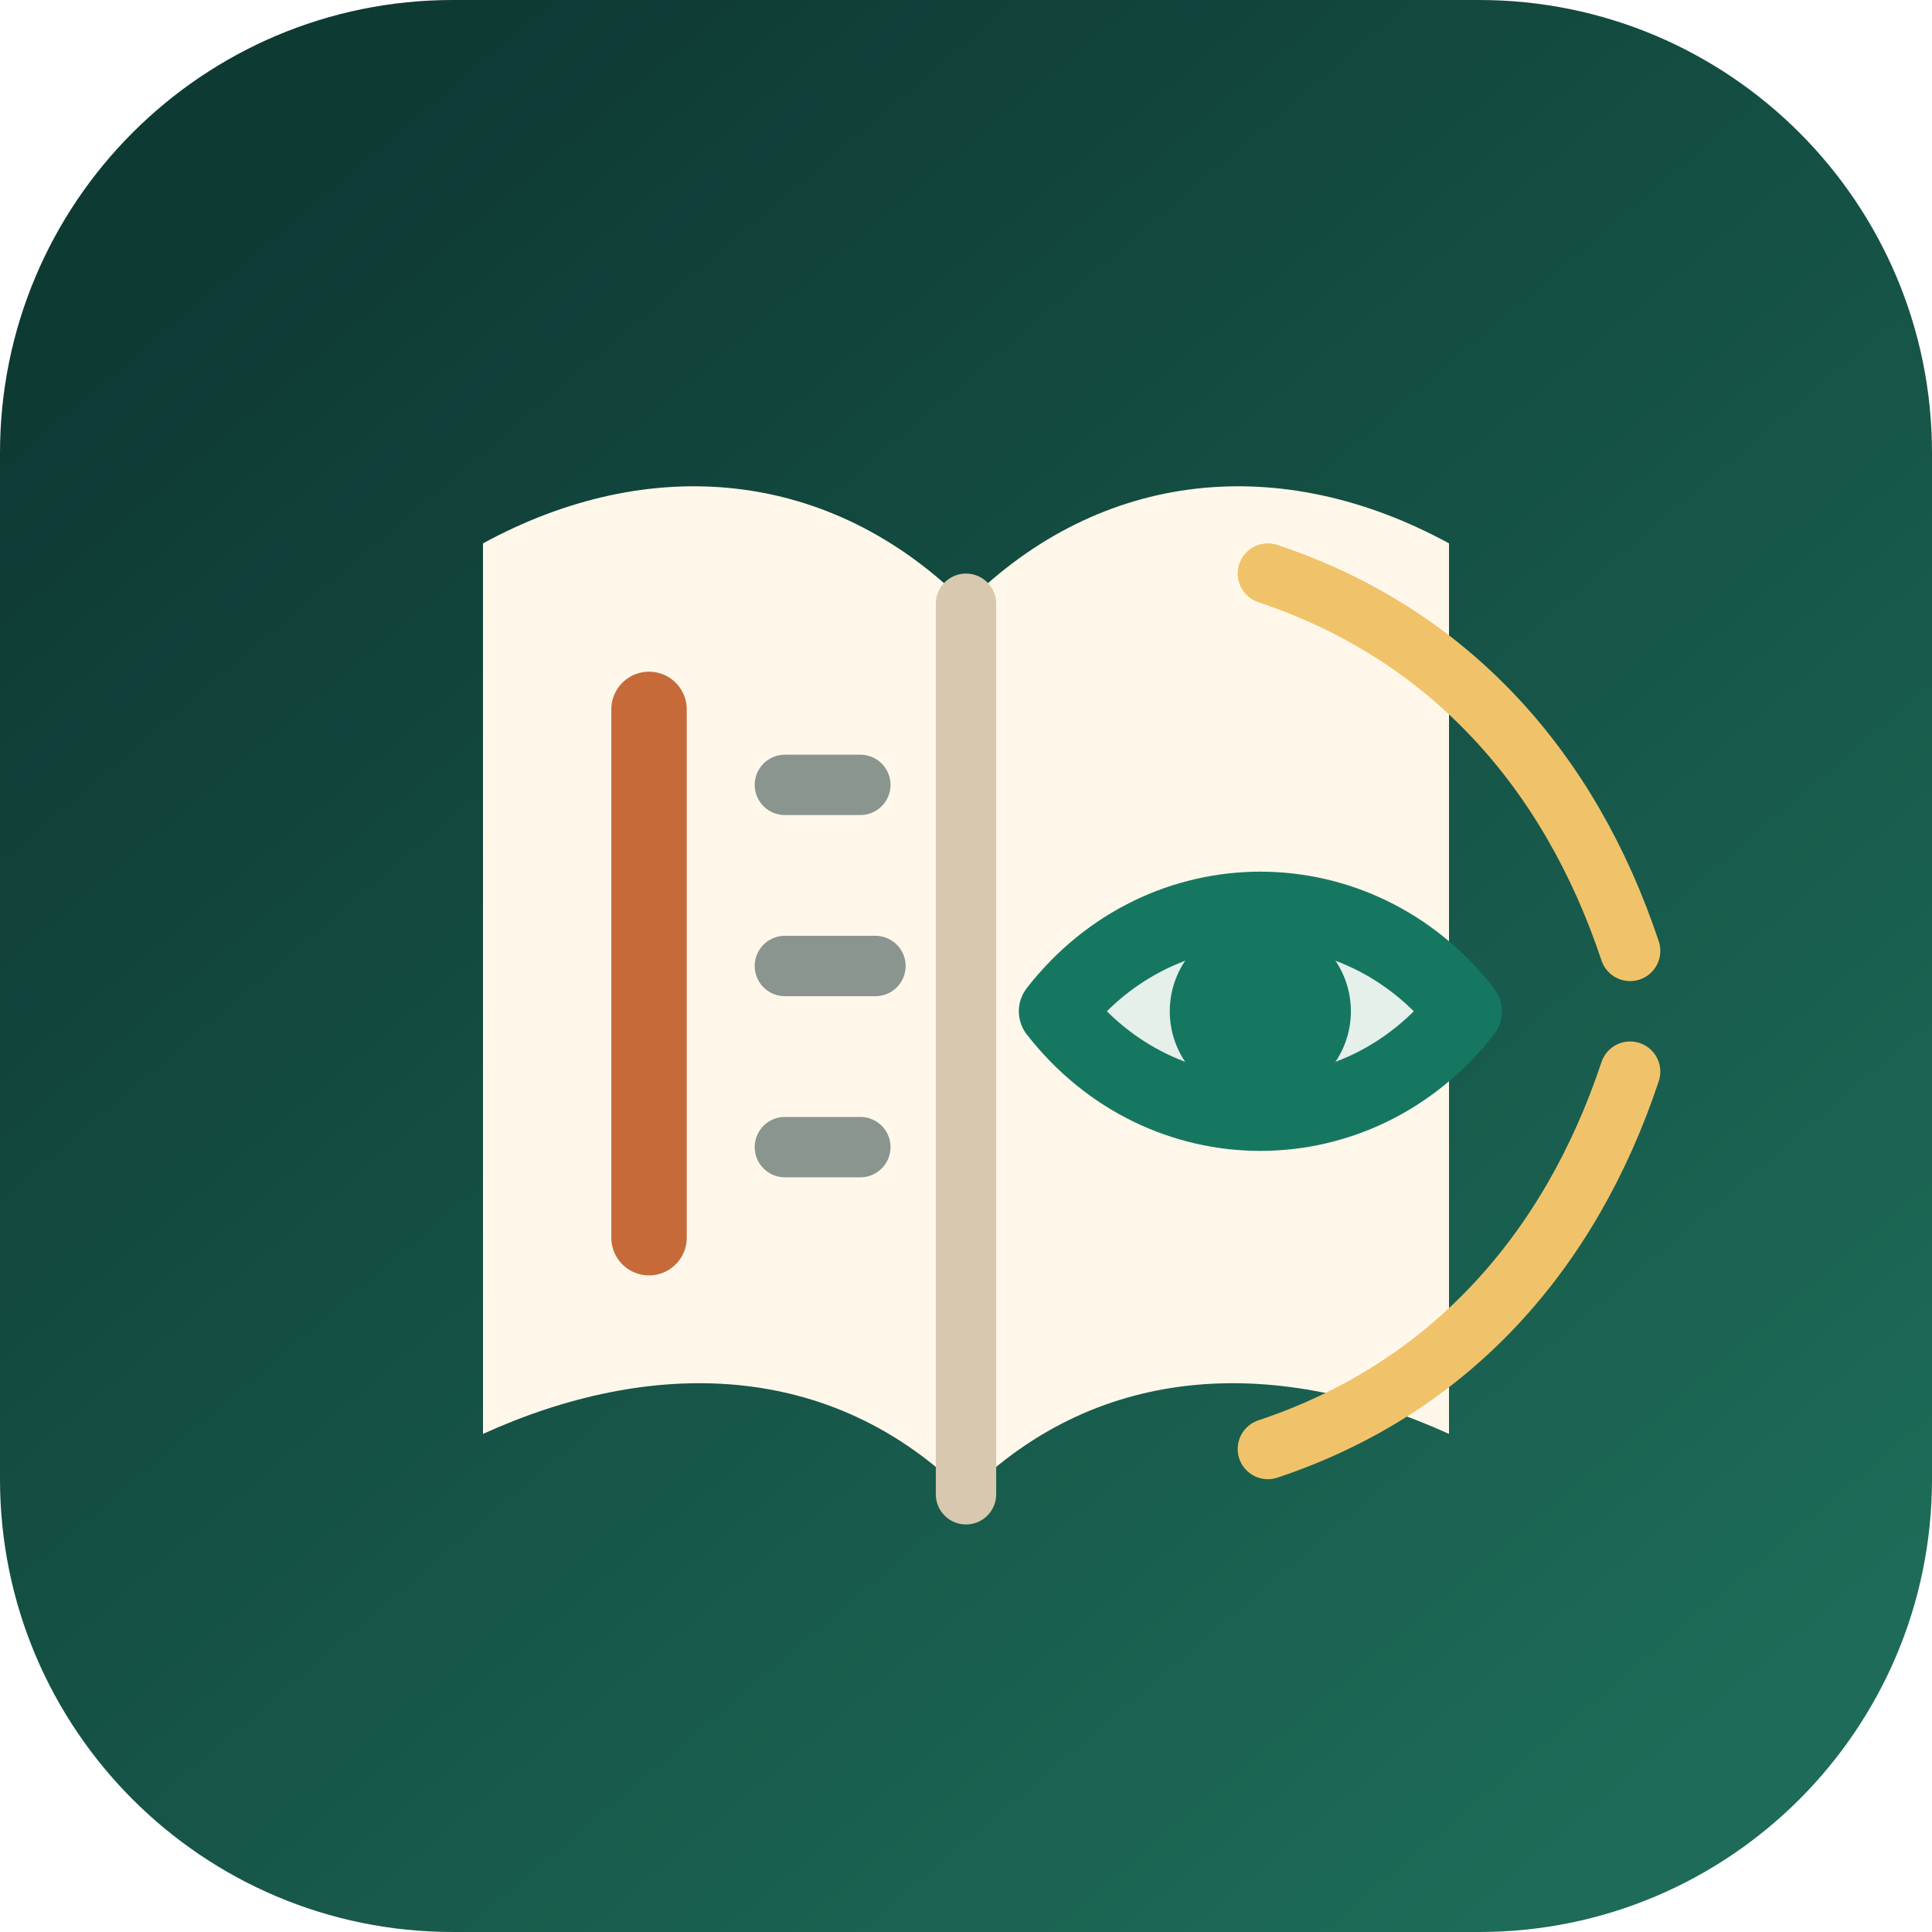
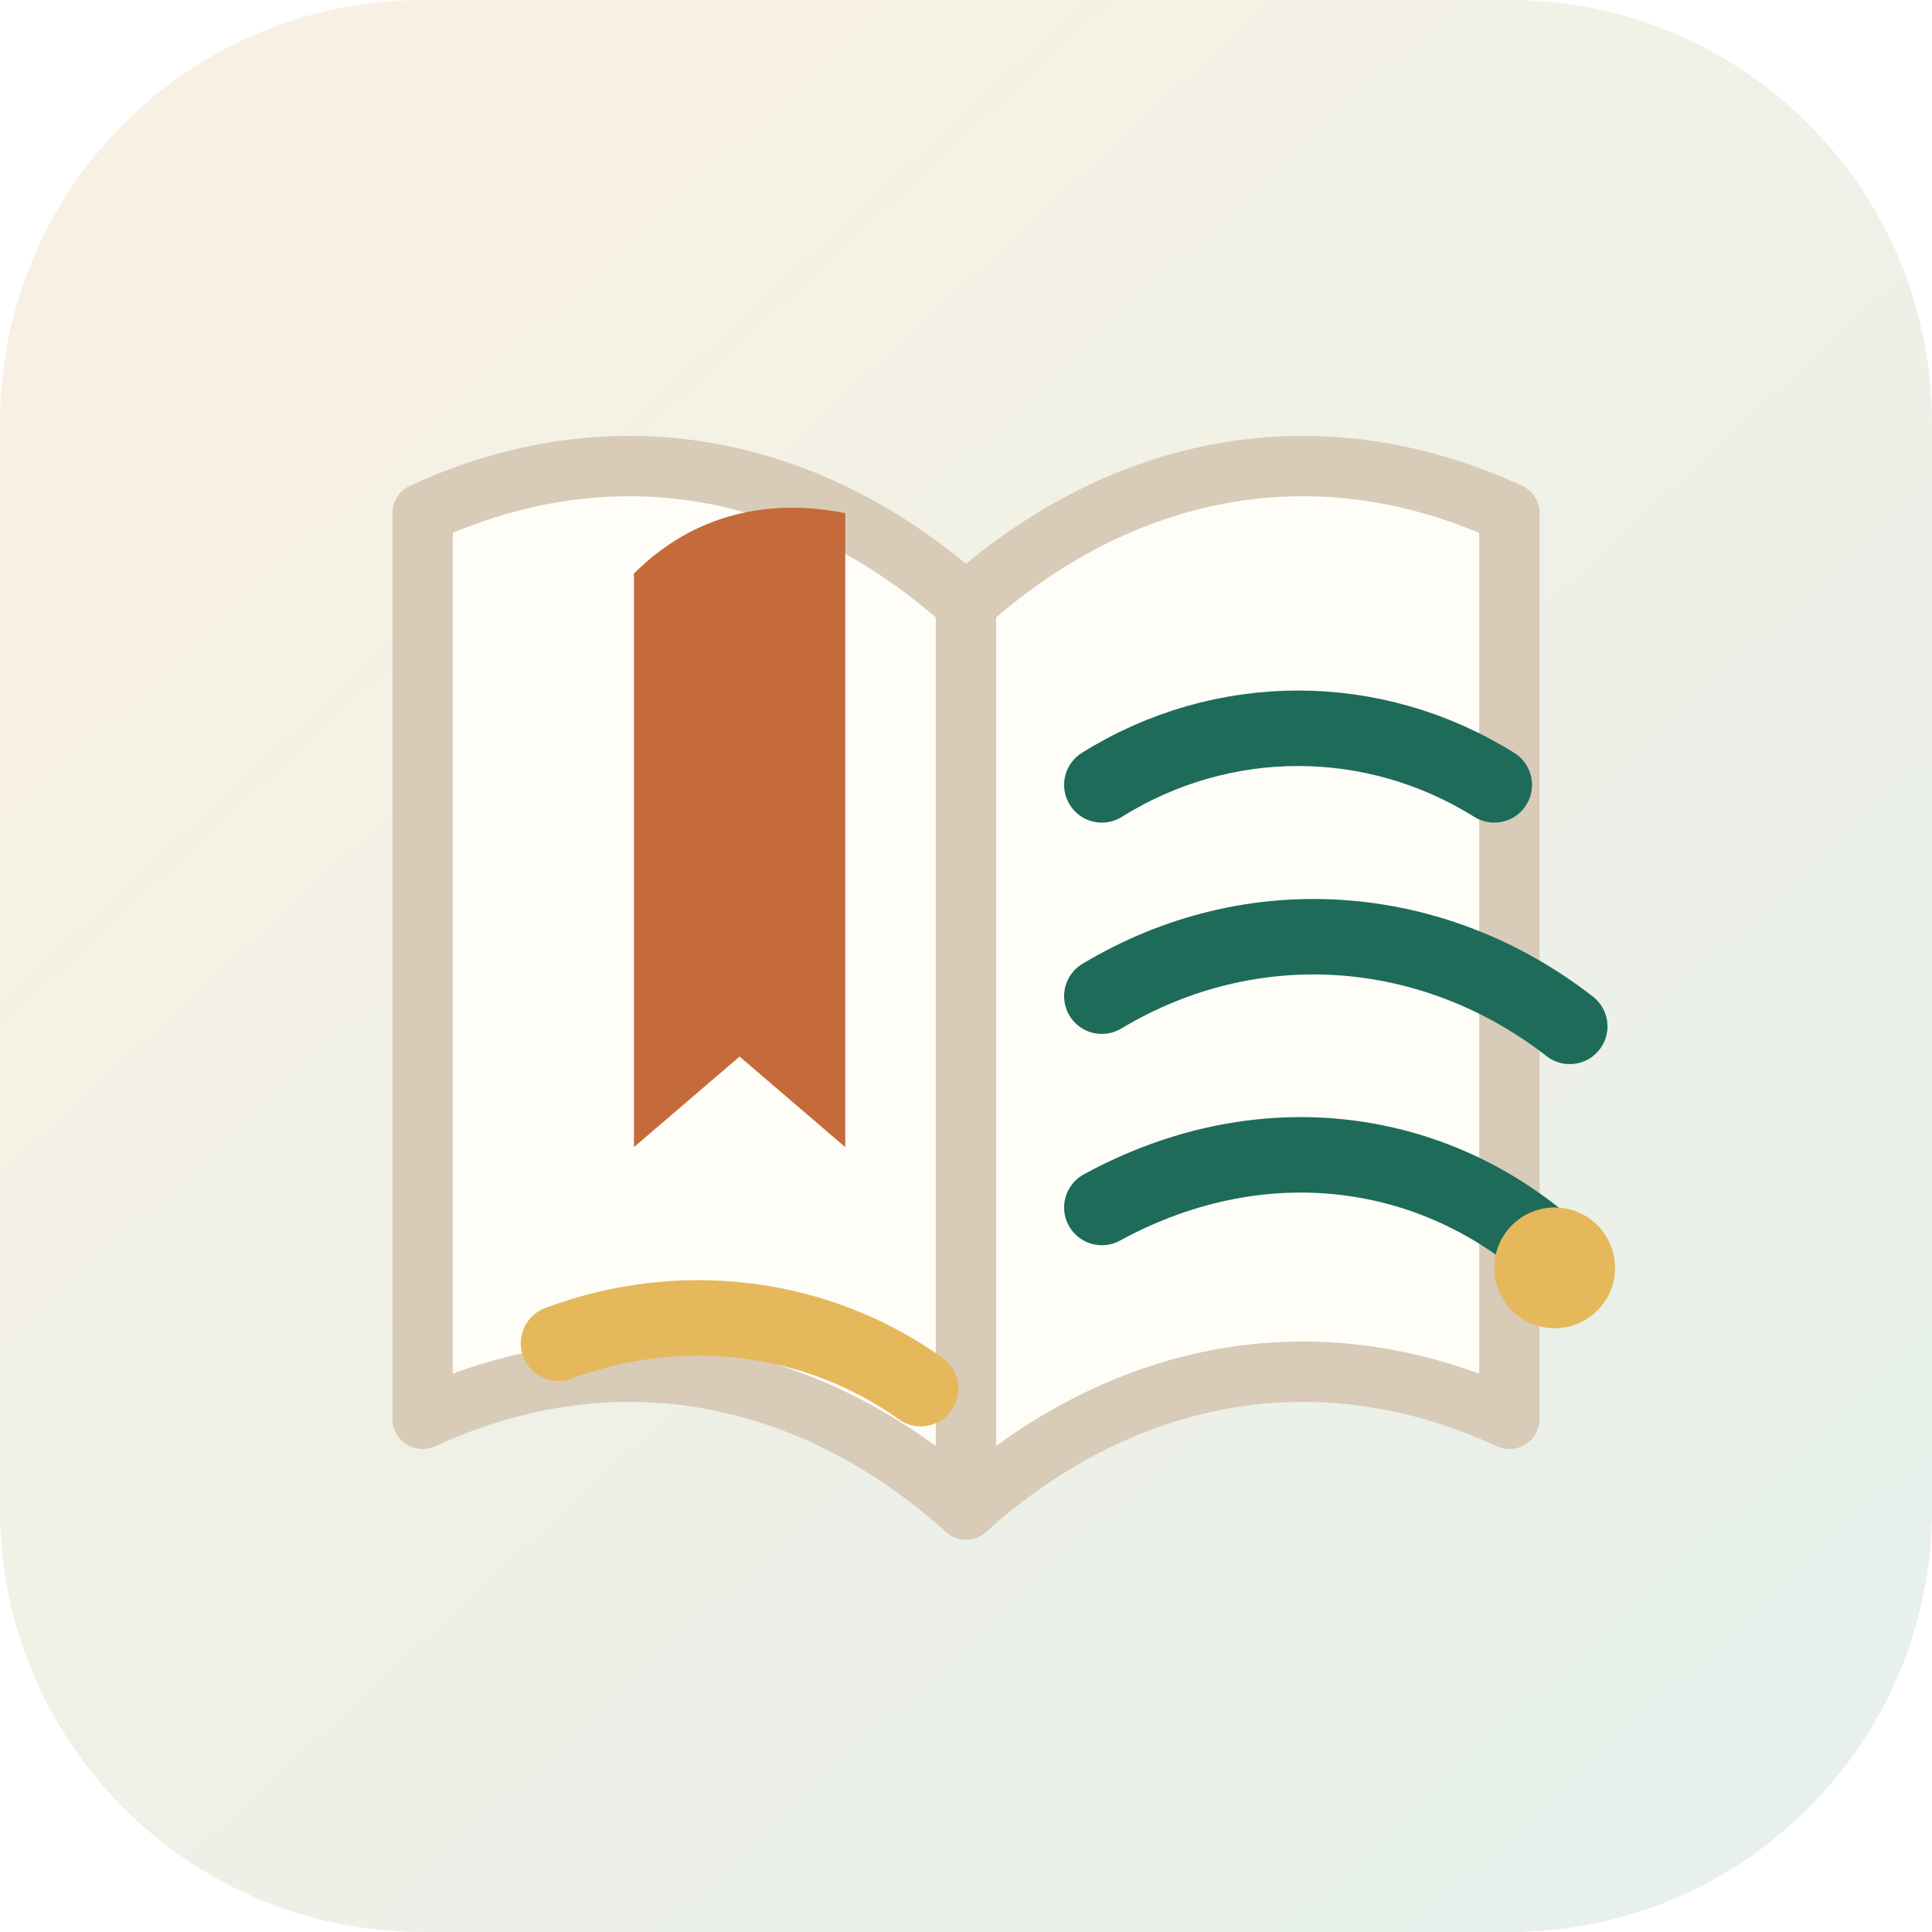
<svg xmlns="http://www.w3.org/2000/svg" viewBox="0 0 128 128" role="img" aria-labelledby="title desc">
  <defs>
-     <linearGradient id="bg" x1="20" y1="12" x2="110" y2="118" gradientUnits="userSpaceOnUse">
-       <stop offset="0" stop-color="#0E3A34" />
-       <stop offset="1" stop-color="#1D6B58" />
+     <linearGradient id="bg" x1="16" y1="12" x2="112" y2="116" gradientUnits="userSpaceOnUse">
+       <stop offset="0" stop-color="#F8F1E3" />
+       <stop offset="1" stop-color="#E7F0EA" />
    </linearGradient>
  </defs>
-   <rect width="128" height="128" rx="30" fill="url(#bg)" />
-   <path d="M32 36C43 30 55 31 64 40C73 31 85 30 96 36V95C85 90 73 90 64 99C55 90 43 90 32 95V36Z" fill="#FFF8EA" />
-   <path d="M64 40V99" stroke="#D7C8AF" stroke-width="4" stroke-linecap="round" />
-   <path d="M43 47V82" stroke="#C76A3A" stroke-width="5" stroke-linecap="round" />
-   <path d="M52 52H57M52 64H58M52 76H57" stroke="#8A958F" stroke-width="4" stroke-linecap="round" />
-   <path d="M70 67C77 58 90 58 97 67C90 76 77 76 70 67Z" fill="#E5F0EB" stroke="#167761" stroke-width="5" stroke-linejoin="round" />
-   <circle cx="83.5" cy="67" r="6" fill="#167761" />
-   <path d="M84 38C96 42 104 51 108 63M84 96C96 92 104 83 108 71" fill="none" stroke="#F0C36A" stroke-width="4" stroke-linecap="round" />
+   <rect width="128" height="128" rx="28" fill="url(#bg)" />
+   <path d="M28 34C41 28 54 31 64 40C74 31 87 28 100 34V94C87 88 74 91 64 100C54 91 41 88 28 94V34Z" fill="#FFFDF8" stroke="#D8CBB8" stroke-width="4" stroke-linejoin="round" />
+   <path d="M64 40V100" stroke="#D8CBB8" stroke-width="4" stroke-linecap="round" />
+   <path d="M42 38V76L49 70L56 76V34C51 33 46 34 42 38Z" fill="#C56A3A" />
+   <path d="M73 52C81 47 91 47 99 52M73 66C83 60 95 61 104 68M73 80C84 74 96 76 104 84" fill="none" stroke="#1E6B5A" stroke-width="5" stroke-linecap="round" />
+   <path d="M37 89C45 86 54 87 61 92" fill="none" stroke="#E6B85C" stroke-width="5" stroke-linecap="round" />
+   <circle cx="103" cy="84" r="4" fill="#E6B85C" />
</svg>
